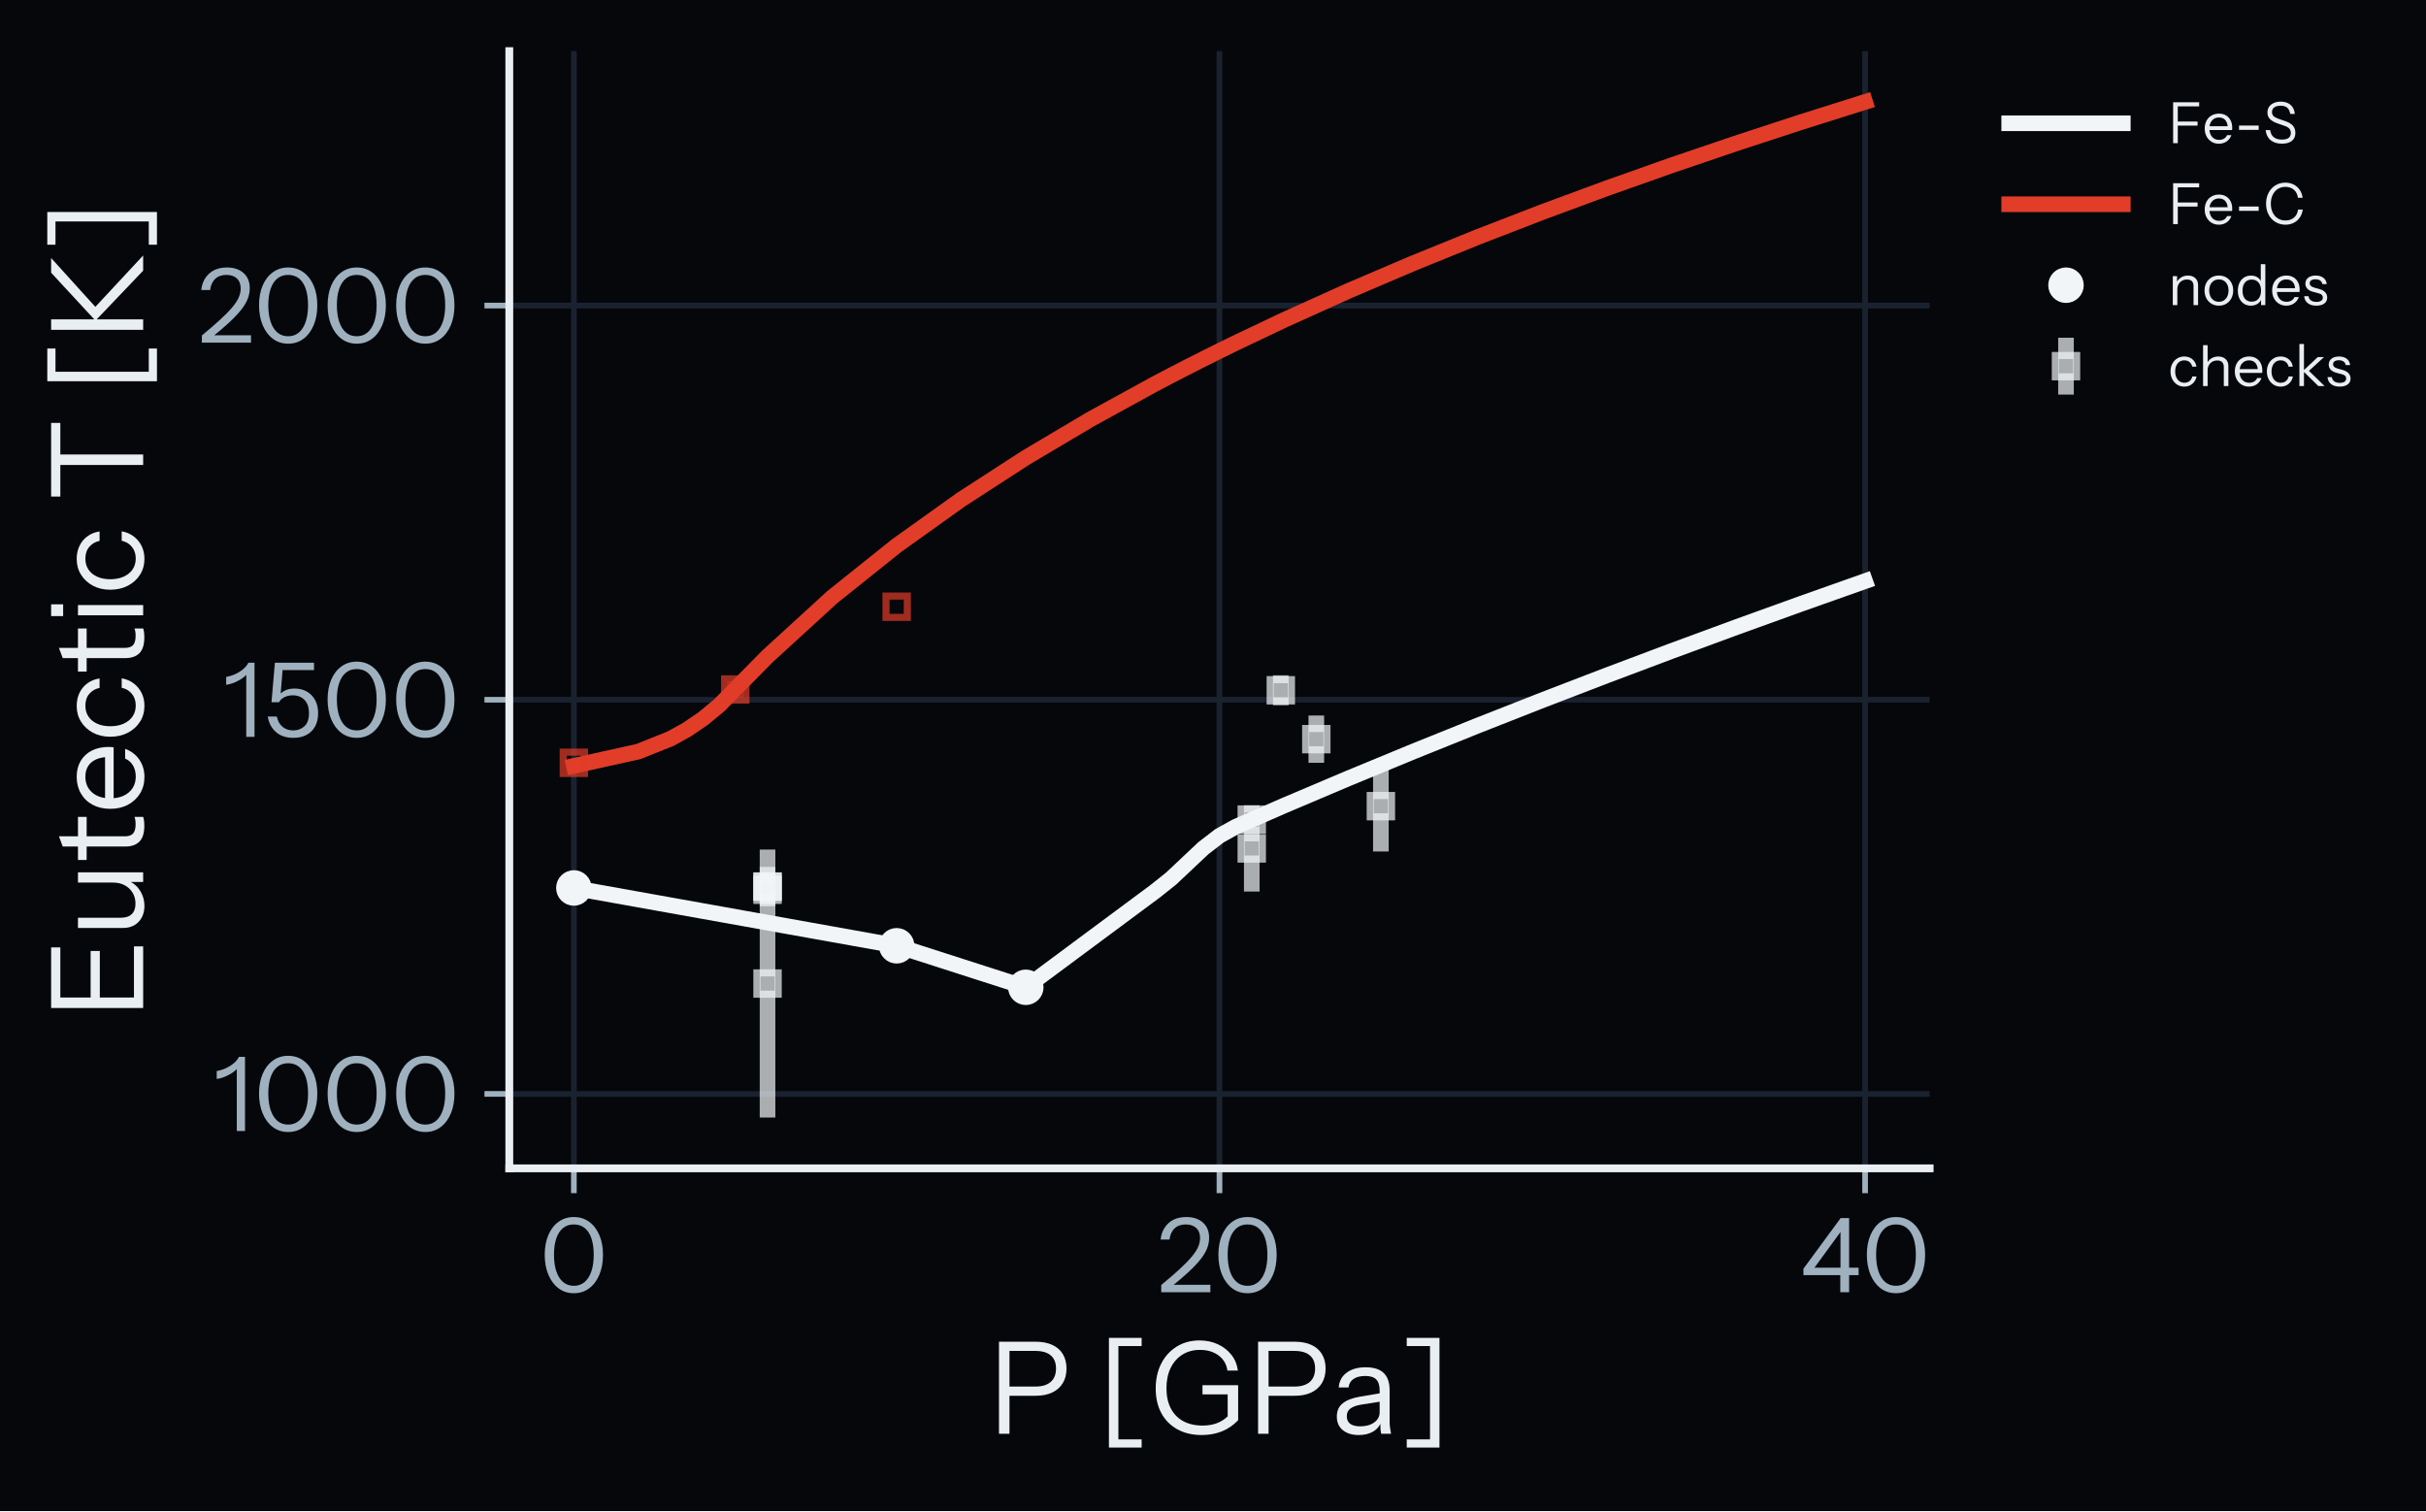
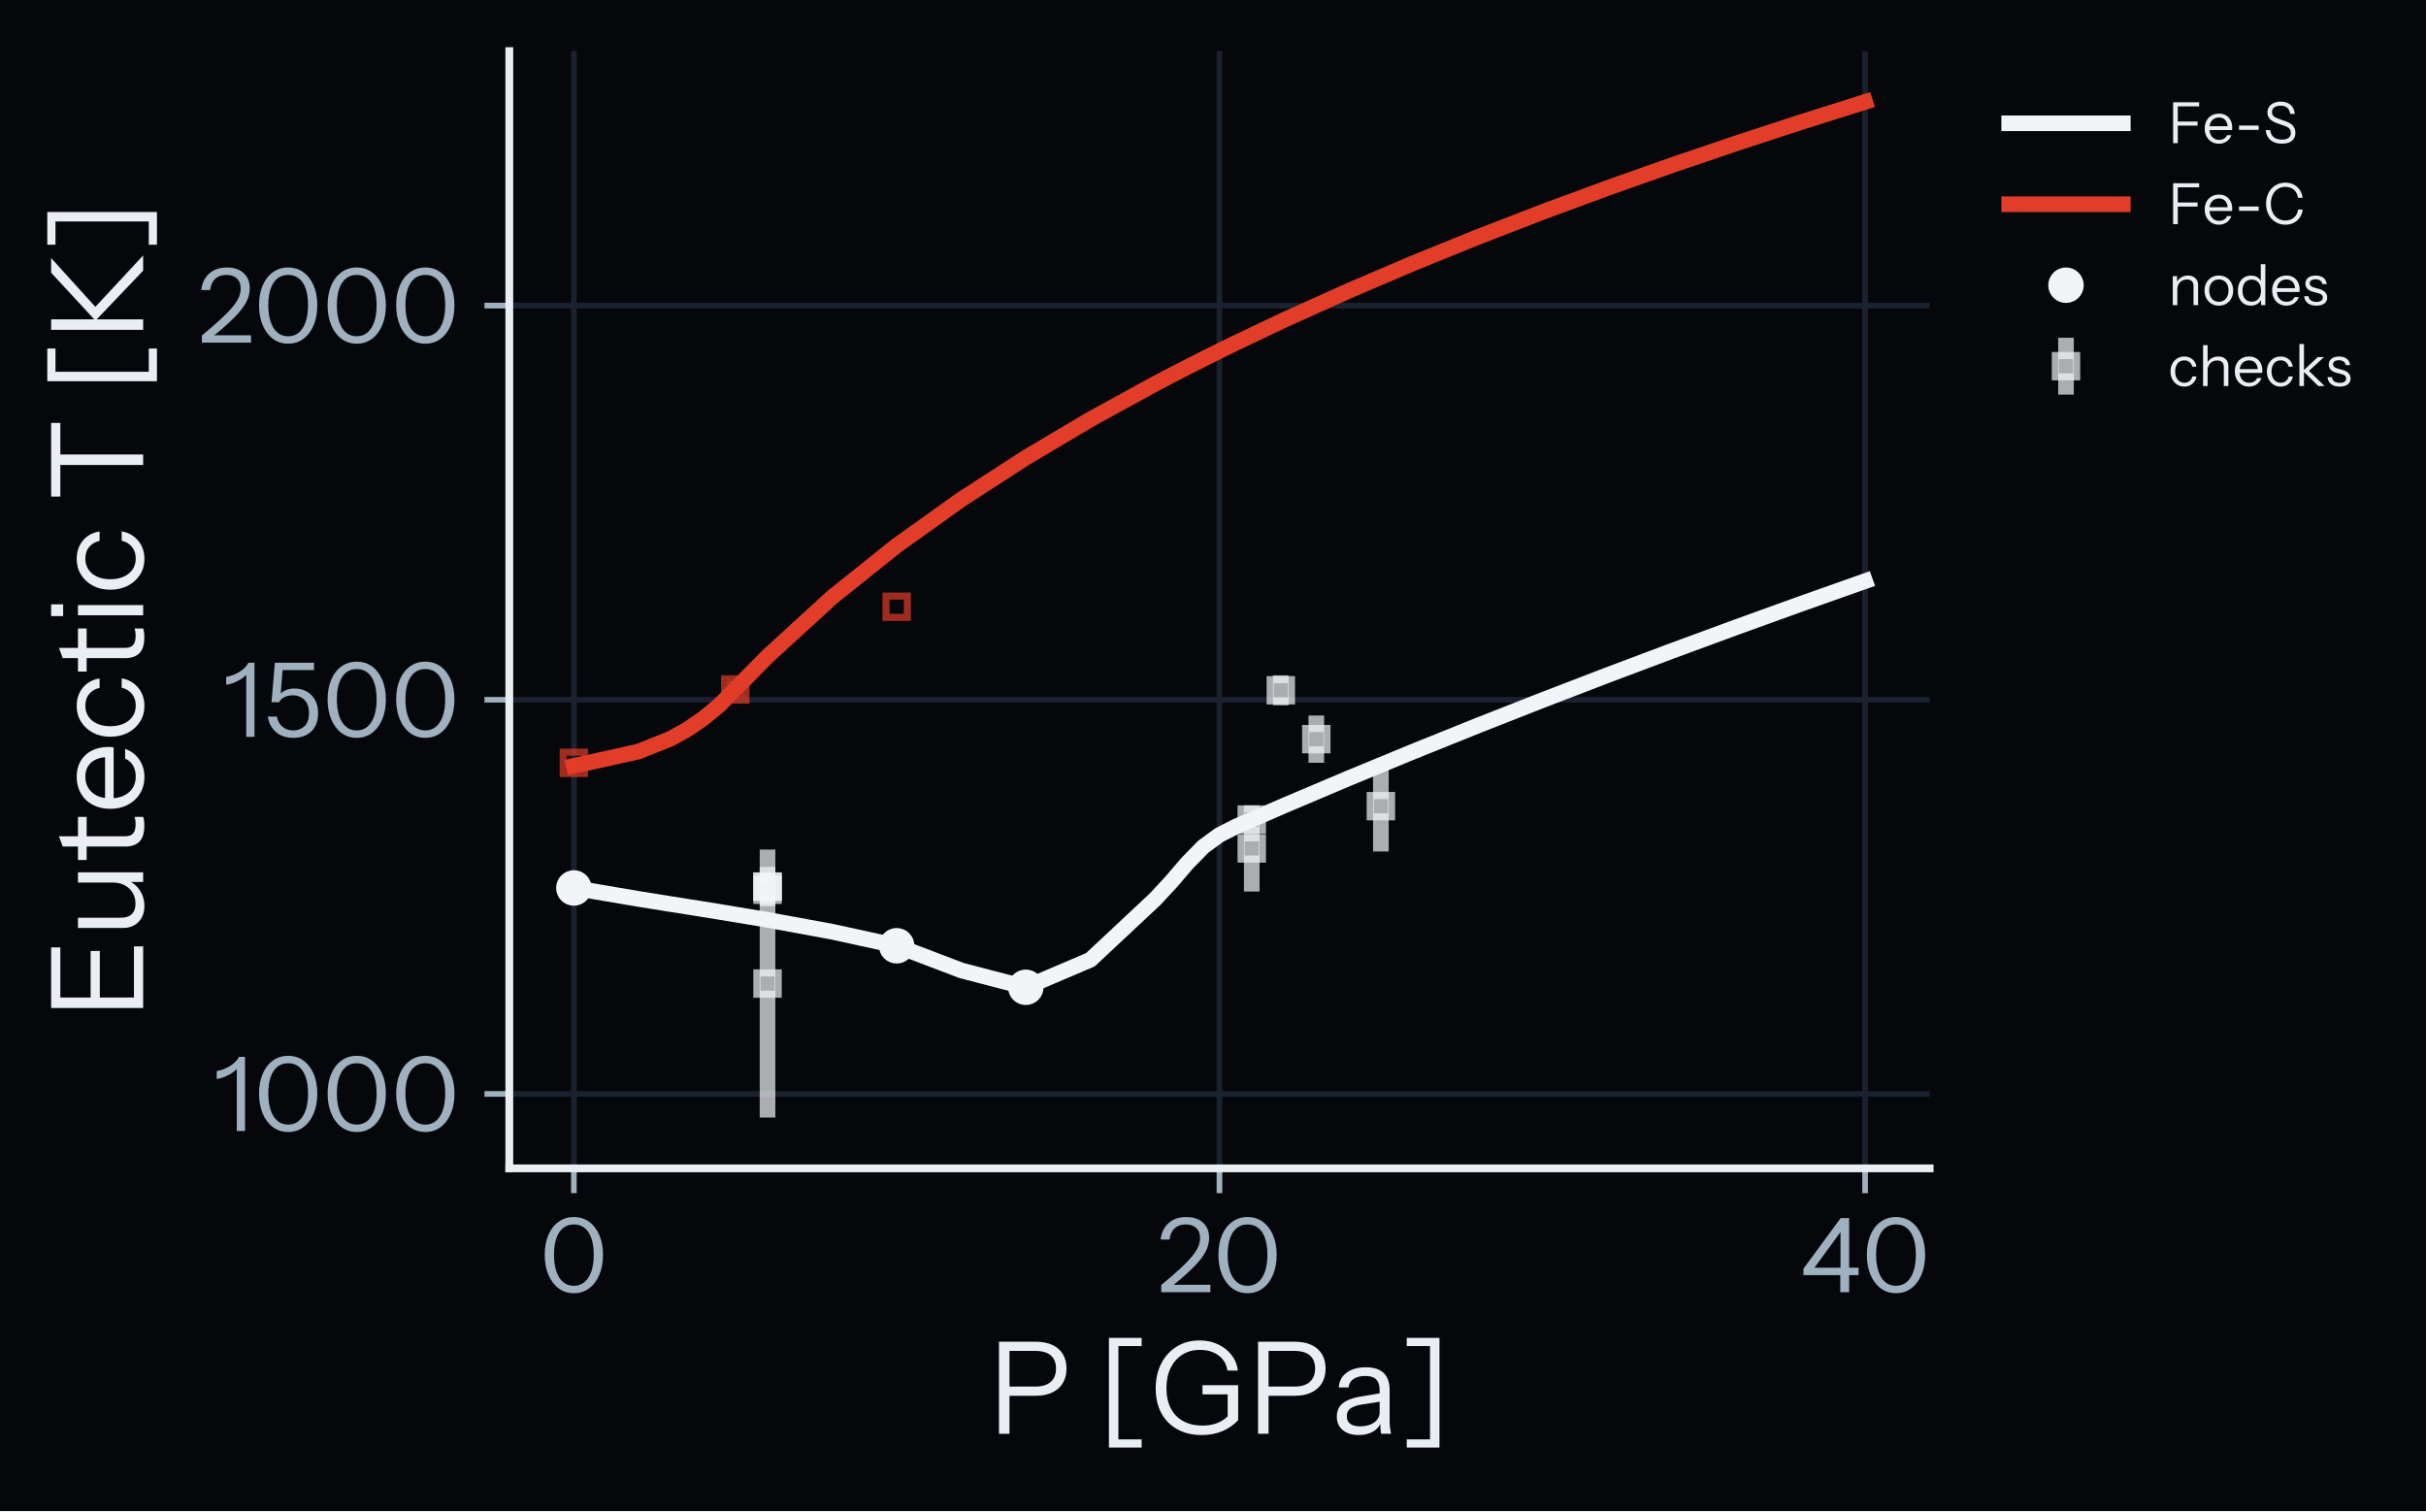
<svg xmlns="http://www.w3.org/2000/svg" xmlns:xlink="http://www.w3.org/1999/xlink" width="341.636pt" height="212.779pt" viewBox="0 0 341.636 212.779" version="1.1">
  <defs>
    <style type="text/css">*{stroke-linejoin: round; stroke-linecap: butt}</style>
  </defs>
  <g id="figure_1">
    <g id="patch_1">
      <path d="M 0 212.779  L 341.636 212.779  L 341.636 0  L 0 0  z " style="fill: #05070b" />
    </g>
    <g id="axes_1">
      <g id="patch_2">
        <path d="M 71.721 164.516  L 271.739 164.516  L 271.739 7.2  L 71.721 7.2  z " style="fill: #05070b" />
      </g>
      <g id="matplotlib.axis_1">
        <g id="xtick_1">
          <g id="line2d_1">
            <path d="M 80.813 164.516  L 80.813 7.2  " clip-path="url(#p083def07e8)" style="fill: none; stroke: #1a2230; stroke-width: 0.8; stroke-linecap: square" />
          </g>
          <g id="line2d_2">
            <defs>
              <path id="m2e974000b8" d="M 0 0  L 0 3.5  " style="stroke: #9fb0be; stroke-width: 0.8" />
            </defs>
            <g>
              <use xlink:href="#m2e974000b8" x="80.813" y="164.516" style="fill: #9fb0be; stroke: #9fb0be; stroke-width: 0.8" />
            </g>
          </g>
          <g id="text_1">
            <g style="fill: #9fb0be" transform="translate(75.98447 181.9564) scale(0.145 -0.145)">
              <defs>
                <path id="InstrumentSans-Regular-30" d="M 2131 -64  Q 1587 -64 1180 240  Q 774 544 547 1085  Q 320 1626 320 2323  Q 320 3021 544 3549  Q 768 4077 1177 4374  Q 1587 4672 2131 4672  Q 2675 4672 3081 4374  Q 3488 4077 3715 3549  Q 3942 3021 3942 2323  Q 3942 1619 3715 1081  Q 3488 544 3081 240  Q 2675 -64 2131 -64  z M 2131 397  Q 2522 397 2797 630  Q 3072 864 3219 1296  Q 3366 1728 3366 2330  Q 3366 2925 3222 3347  Q 3078 3770 2803 3990  Q 2528 4211 2131 4211  Q 1734 4211 1459 3987  Q 1184 3763 1040 3344  Q 896 2925 896 2330  Q 896 1728 1043 1293  Q 1190 858 1465 627  Q 1741 397 2131 397  z " transform="scale(0.015625)" />
              </defs>
              <use xlink:href="#InstrumentSans-Regular-30" />
            </g>
          </g>
        </g>
        <g id="xtick_2">
          <g id="line2d_3">
            <path d="M 171.73 164.516  L 171.73 7.2  " clip-path="url(#p083def07e8)" style="fill: none; stroke: #1a2230; stroke-width: 0.8; stroke-linecap: square" />
          </g>
          <g id="line2d_4">
            <g>
              <use xlink:href="#m2e974000b8" x="171.73" y="164.516" style="fill: #9fb0be; stroke: #9fb0be; stroke-width: 0.8" />
            </g>
          </g>
          <g id="text_2">
            <g style="fill: #9fb0be" transform="translate(162.9506 181.9564) scale(0.145 -0.145)">
              <defs>
                <path id="InstrumentSans-Regular-32" d="M 256 0  L 256 448  Q 947 1018 1411 1446  Q 1875 1875 2153 2208  Q 2432 2541 2550 2819  Q 2669 3098 2669 3366  Q 2669 3763 2432 3987  Q 2195 4211 1779 4211  Q 1350 4211 1088 3968  Q 826 3725 768 3270  L 218 3270  Q 282 3898 701 4285  Q 1120 4672 1818 4672  Q 2464 4672 2848 4326  Q 3232 3981 3232 3379  Q 3232 3053 3107 2726  Q 2982 2400 2697 2041  Q 2413 1683 1949 1251  Q 1485 819 800 275  L 678 461  L 3309 461  L 3309 0  L 256 0  z " transform="scale(0.015625)" />
              </defs>
              <use xlink:href="#InstrumentSans-Regular-32" />
              <use xlink:href="#InstrumentSans-Regular-30" transform="translate(54.49999 0)" />
            </g>
          </g>
        </g>
        <g id="xtick_3">
          <g id="line2d_5">
            <path d="M 262.647 164.516  L 262.647 7.2  " clip-path="url(#p083def07e8)" style="fill: none; stroke: #1a2230; stroke-width: 0.8; stroke-linecap: square" />
          </g>
          <g id="line2d_6">
            <g>
              <use xlink:href="#m2e974000b8" x="262.647" y="164.516" style="fill: #9fb0be; stroke: #9fb0be; stroke-width: 0.8" />
            </g>
          </g>
          <g id="text_3">
            <g style="fill: #9fb0be" transform="translate(253.4692 181.9564) scale(0.145 -0.145)">
              <defs>
                <path id="InstrumentSans-Regular-34" d="M 2509 0  L 2509 1216  L 2522 1344  L 2522 3974  L 2694 3974  L 749 1312  L 576 1523  L 3648 1523  L 3648 1062  L 218 1062  L 218 1459  L 2534 4608  L 3059 4608  L 3059 0  L 2509 0  z " transform="scale(0.015625)" />
              </defs>
              <use xlink:href="#InstrumentSans-Regular-34" />
              <use xlink:href="#InstrumentSans-Regular-30" transform="translate(59.99999 0)" />
            </g>
          </g>
        </g>
        <g id="text_4">
          <g style="fill: #e9eef2" transform="translate(139.1344 201.8889) scale(0.18 -0.18)">
            <defs>
              <path id="InstrumentSans-Regular-50" d="M 550 0  L 550 4608  L 2381 4608  Q 2874 4608 3219 4448  Q 3565 4288 3747 3987  Q 3930 3686 3930 3264  Q 3930 2842 3747 2538  Q 3565 2234 3219 2067  Q 2874 1901 2381 1901  L 934 1901  L 934 2362  L 2362 2362  Q 2874 2362 3139 2595  Q 3405 2829 3405 3264  Q 3405 3699 3142 3923  Q 2880 4147 2362 4147  L 1075 4147  L 1075 0  L 550 0  z " transform="scale(0.015625)" />
              <path id="InstrumentSans-Regular-20" transform="scale(0.015625)" />
              <path id="InstrumentSans-Regular-5b" d="M 576 -691  L 576 4800  L 2214 4800  L 2214 4390  L 1050 4390  L 1050 -282  L 2214 -282  L 2214 -691  L 576 -691  z " transform="scale(0.015625)" />
              <path id="InstrumentSans-Regular-47" d="M 2624 -64  Q 1920 -64 1401 224  Q 883 512 601 1033  Q 320 1555 320 2266  Q 320 2976 598 3517  Q 877 4058 1373 4365  Q 1869 4672 2515 4672  Q 3021 4672 3433 4480  Q 3846 4288 4112 3949  Q 4378 3610 4435 3162  L 3910 3162  Q 3846 3635 3472 3916  Q 3098 4198 2534 4198  Q 2029 4198 1651 3958  Q 1274 3718 1066 3289  Q 858 2861 858 2278  Q 858 1696 1072 1277  Q 1286 858 1692 634  Q 2099 410 2669 410  Q 3059 410 3366 522  Q 3674 634 3923 870  L 4448 678  Q 4096 307 3638 121  Q 3181 -64 2624 -64  z M 3923 678  L 3923 2170  L 4122 1971  L 2662 1971  L 2662 2432  L 4448 2432  L 4448 678  L 3923 678  z " transform="scale(0.015625)" />
              <path id="InstrumentSans-Regular-61" d="M 2515 0  Q 2490 109 2480 249  Q 2470 390 2470 608  L 2438 608  L 2438 2170  Q 2438 2541 2268 2717  Q 2099 2893 1722 2893  Q 1350 2893 1129 2742  Q 909 2592 883 2317  L 390 2317  Q 422 2790 787 3059  Q 1152 3328 1741 3328  Q 2349 3328 2643 3040  Q 2938 2752 2938 2176  L 2938 608  Q 2938 467 2957 316  Q 2976 166 3008 0  L 2515 0  z M 1395 -64  Q 890 -64 592 182  Q 294 429 294 858  Q 294 1286 588 1523  Q 883 1760 1446 1856  L 2586 2048  L 2586 1626  L 1523 1459  Q 1165 1402 979 1267  Q 794 1133 794 877  Q 794 627 963 499  Q 1133 371 1466 371  Q 1894 371 2166 566  Q 2438 762 2438 1075  L 2522 621  Q 2419 294 2121 115  Q 1824 -64 1395 -64  z " transform="scale(0.015625)" />
              <path id="InstrumentSans-Regular-5d" d="M 2022 4800  L 2022 -691  L 384 -691  L 384 -282  L 1549 -282  L 1549 4390  L 384 4390  L 384 4800  L 2022 4800  z " transform="scale(0.015625)" />
            </defs>
            <use xlink:href="#InstrumentSans-Regular-50" />
            <use xlink:href="#InstrumentSans-Regular-20" transform="translate(65.59999 0)" />
            <use xlink:href="#InstrumentSans-Regular-5b" transform="translate(85.59998 0)" />
            <use xlink:href="#InstrumentSans-Regular-47" transform="translate(126.2 0)" />
            <use xlink:href="#InstrumentSans-Regular-50" transform="translate(202.7 0)" />
            <use xlink:href="#InstrumentSans-Regular-61" transform="translate(268.2999 0)" />
            <use xlink:href="#InstrumentSans-Regular-5d" transform="translate(321.5999 0)" />
          </g>
        </g>
      </g>
      <g id="matplotlib.axis_2">
        <g id="ytick_1">
          <g id="line2d_7">
            <path d="M 71.721 154.035  L 271.739 154.035  " clip-path="url(#p083def07e8)" style="fill: none; stroke: #1a2230; stroke-width: 0.8; stroke-linecap: square" />
          </g>
          <g id="line2d_8">
            <defs>
              <path id="m2f46859ac6" d="M 0 0  L -3.5 0  " style="stroke: #9fb0be; stroke-width: 0.8" />
            </defs>
            <g>
              <use xlink:href="#m2f46859ac6" x="71.721" y="154.035" style="fill: #9fb0be; stroke: #9fb0be; stroke-width: 0.8" />
            </g>
          </g>
          <g id="text_5">
            <g style="fill: #9fb0be" transform="translate(30.08391 159.2555) scale(0.145 -0.145)">
              <defs>
                <path id="InstrumentSans-Regular-31" d="M 1440 0  L 1440 4083  L 1574 4051  Q 1498 3878 1280 3705  Q 1062 3533 777 3405  Q 493 3277 192 3232  L 192 3725  Q 493 3776 768 3904  Q 1043 4032 1257 4214  Q 1472 4397 1574 4608  L 1952 4608  L 1952 0  L 1440 0  z " transform="scale(0.015625)" />
              </defs>
              <use xlink:href="#InstrumentSans-Regular-31" />
              <use xlink:href="#InstrumentSans-Regular-30" transform="translate(39.09999 0)" />
              <use xlink:href="#InstrumentSans-Regular-30" transform="translate(105.7 0)" />
              <use xlink:href="#InstrumentSans-Regular-30" transform="translate(172.3 0)" />
            </g>
          </g>
        </g>
        <g id="ytick_2">
          <g id="line2d_9">
            <path d="M 71.721 98.533  L 271.739 98.533  " clip-path="url(#p083def07e8)" style="fill: none; stroke: #1a2230; stroke-width: 0.8; stroke-linecap: square" />
          </g>
          <g id="line2d_10">
            <g>
              <use xlink:href="#m2f46859ac6" x="71.721" y="98.533" style="fill: #9fb0be; stroke: #9fb0be; stroke-width: 0.8" />
            </g>
          </g>
          <g id="text_6">
            <g style="fill: #9fb0be" transform="translate(31.41609 103.7527) scale(0.145 -0.145)">
              <defs>
                <path id="InstrumentSans-Regular-35" d="M 1869 -64  Q 1184 -64 774 304  Q 365 672 275 1261  L 838 1261  Q 922 845 1194 621  Q 1466 397 1856 397  Q 2266 397 2550 653  Q 2835 909 2835 1466  Q 2835 2022 2550 2300  Q 2266 2579 1830 2579  Q 1517 2579 1286 2451  Q 1056 2323 979 2150  L 506 2150  L 717 4608  L 3149 4608  L 3149 4147  L 1030 4147  L 1210 4339  L 1062 2483  L 941 2528  Q 1056 2720 1312 2861  Q 1568 3002 1939 3002  Q 2368 3002 2697 2816  Q 3027 2630 3216 2288  Q 3405 1946 3405 1466  Q 3405 986 3216 643  Q 3027 301 2684 118  Q 2342 -64 1869 -64  z " transform="scale(0.015625)" />
              </defs>
              <use xlink:href="#InstrumentSans-Regular-31" />
              <use xlink:href="#InstrumentSans-Regular-35" transform="translate(39.09999 0)" />
              <use xlink:href="#InstrumentSans-Regular-30" transform="translate(96.49998 0)" />
              <use xlink:href="#InstrumentSans-Regular-30" transform="translate(163.1 0)" />
            </g>
          </g>
        </g>
        <g id="ytick_3">
          <g id="line2d_11">
            <path d="M 71.721 43.03  L 271.739 43.03  " clip-path="url(#p083def07e8)" style="fill: none; stroke: #1a2230; stroke-width: 0.8; stroke-linecap: square" />
          </g>
          <g id="line2d_12">
            <g>
              <use xlink:href="#m2f46859ac6" x="71.721" y="43.03" style="fill: #9fb0be; stroke: #9fb0be; stroke-width: 0.8" />
            </g>
          </g>
          <g id="text_7">
            <g style="fill: #9fb0be" transform="translate(27.85 48.24987) scale(0.145 -0.145)">
              <use xlink:href="#InstrumentSans-Regular-32" />
              <use xlink:href="#InstrumentSans-Regular-30" transform="translate(54.49999 0)" />
              <use xlink:href="#InstrumentSans-Regular-30" transform="translate(121.1 0)" />
              <use xlink:href="#InstrumentSans-Regular-30" transform="translate(187.7 0)" />
            </g>
          </g>
        </g>
        <g id="text_8">
          <g style="fill: #e9eef2" transform="translate(20.16 143.4849) rotate(-90) scale(0.18 -0.18)">
            <defs>
              <path id="InstrumentSans-Regular-45" d="M 550 0  L 550 4608  L 1075 4608  L 1075 0  L 550 0  z M 819 0  L 819 461  L 3635 461  L 3635 0  L 819 0  z M 819 2170  L 819 2630  L 3405 2630  L 3405 2170  L 819 2170  z M 819 4147  L 819 4608  L 3584 4608  L 3584 4147  L 819 4147  z " transform="scale(0.015625)" />
              <path id="InstrumentSans-Regular-75" d="M 1574 -64  Q 1254 -64 1004 67  Q 755 198 614 438  Q 474 678 474 992  L 474 3264  L 986 3264  L 986 1126  Q 986 755 1168 569  Q 1350 384 1690 384  Q 1997 384 2233 525  Q 2470 666 2608 918  Q 2746 1171 2746 1498  L 2829 723  Q 2669 358 2329 147  Q 1990 -64 1574 -64  z M 2778 0  L 2778 768  L 2746 768  L 2746 3264  L 3258 3264  L 3258 0  L 2778 0  z " transform="scale(0.015625)" />
              <path id="InstrumentSans-Regular-74" d="M 1818 -58  Q 1274 -58 1027 188  Q 781 435 781 902  L 781 4026  L 1293 4218  L 1293 909  Q 1293 634 1433 506  Q 1574 378 1894 378  Q 2022 378 2115 394  Q 2208 410 2266 435  L 2266 0  Q 2202 -26 2083 -42  Q 1965 -58 1818 -58  z M 109 2829  L 109 3264  L 2266 3264  L 2266 2829  L 109 2829  z " transform="scale(0.015625)" />
              <path id="InstrumentSans-Regular-65" d="M 1850 -64  Q 1382 -64 1024 157  Q 666 378 461 762  Q 256 1146 256 1645  Q 256 2144 457 2525  Q 659 2906 1024 3117  Q 1389 3328 1862 3328  Q 2317 3328 2653 3129  Q 2989 2931 3171 2572  Q 3354 2214 3354 1728  Q 3354 1664 3350 1606  Q 3347 1549 3334 1478  L 640 1478  L 640 1907  L 3021 1907  L 2854 1670  Q 2854 2259 2595 2576  Q 2336 2893 1862 2893  Q 1376 2893 1078 2557  Q 781 2221 781 1651  Q 781 1069 1078 720  Q 1376 371 1875 371  Q 2189 371 2425 508  Q 2662 646 2771 902  L 3258 902  Q 3098 454 2723 195  Q 2349 -64 1850 -64  z " transform="scale(0.015625)" />
              <path id="InstrumentSans-Regular-63" d="M 1805 -64  Q 1357 -64 1008 157  Q 659 378 457 765  Q 256 1152 256 1645  Q 256 2138 457 2515  Q 659 2893 1008 3110  Q 1357 3328 1798 3328  Q 2163 3328 2454 3187  Q 2746 3046 2934 2787  Q 3123 2528 3174 2182  L 2701 2182  Q 2637 2496 2406 2694  Q 2176 2893 1811 2893  Q 1498 2893 1267 2739  Q 1037 2586 909 2304  Q 781 2022 781 1645  Q 781 1267 909 979  Q 1037 691 1270 531  Q 1504 371 1818 371  Q 2170 371 2406 566  Q 2643 762 2707 1075  L 3181 1075  Q 3123 736 2928 477  Q 2733 218 2445 77  Q 2157 -64 1805 -64  z " transform="scale(0.015625)" />
              <path id="InstrumentSans-Regular-69" d="M 512 0  L 512 3264  L 1024 3264  L 1024 0  L 512 0  z M 472 4006  L 472 4608  L 1061 4608  L 1061 4006  L 472 4006  z " transform="scale(0.015625)" />
              <path id="InstrumentSans-Regular-54" d="M 1811 0  L 1811 4147  L 230 4147  L 230 4608  L 3917 4608  L 3917 4147  L 2336 4147  L 2336 0  L 1811 0  z " transform="scale(0.015625)" />
              <path id="InstrumentSans-Regular-4b" d="M 550 0  L 550 4608  L 1075 4608  L 1075 0  L 550 0  z M 1018 2394  L 3411 4608  L 4147 4608  L 1702 2394  L 1018 2394  z M 3514 0  L 1005 2394  L 1702 2394  L 4275 0  L 3514 0  z " transform="scale(0.015625)" />
            </defs>
            <use xlink:href="#InstrumentSans-Regular-45" />
            <use xlink:href="#InstrumentSans-Regular-75" transform="translate(63.79999 0)" />
            <use xlink:href="#InstrumentSans-Regular-74" transform="translate(122.7 0)" />
            <use xlink:href="#InstrumentSans-Regular-65" transform="translate(160.4 0)" />
            <use xlink:href="#InstrumentSans-Regular-63" transform="translate(216.8 0)" />
            <use xlink:href="#InstrumentSans-Regular-74" transform="translate(270.1 0)" />
            <use xlink:href="#InstrumentSans-Regular-69" transform="translate(307.8 0)" />
            <use xlink:href="#InstrumentSans-Regular-63" transform="translate(331.7999 0)" />
            <use xlink:href="#InstrumentSans-Regular-20" transform="translate(385.0999 0)" />
            <use xlink:href="#InstrumentSans-Regular-54" transform="translate(405.0999 0)" />
            <use xlink:href="#InstrumentSans-Regular-20" transform="translate(469.8999 0)" />
            <use xlink:href="#InstrumentSans-Regular-5b" transform="translate(489.8999 0)" />
            <use xlink:href="#InstrumentSans-Regular-4b" transform="translate(530.4999 0)" />
            <use xlink:href="#InstrumentSans-Regular-5d" transform="translate(599.6999 0)" />
          </g>
        </g>
      </g>
      <g id="line2d_13">
-         <path d="M 80.813 125.035  L 89.904 126.664  L 94.45 127.478  L 96.723 127.885  L 98.996 128.292  L 101.269 128.699  L 108.088 129.921  L 117.179 131.549  L 126.271 133.178  L 135.363 136.1  L 144.455 139.022  L 153.546 132.274  L 162.638 125.527  L 164.911 123.72  L 167.184 121.58  L 169.457 119.437  L 171.73 117.69  L 174.003 116.424  L 180.822 113.439  L 189.913 109.585  L 199.005 105.831  L 208.097 102.17  L 217.189 98.594  L 226.28 95.099  L 235.372 91.679  L 244.464 88.33  L 253.555 85.047  L 262.647 81.828  " clip-path="url(#p083def07e8)" style="fill: none; stroke: #f2f5f7; stroke-width: 2.2; stroke-linecap: square" />
+         <path d="M 80.813 125.035  L 89.904 126.575  L 94.45 127.304  L 96.723 127.665  L 98.996 128.027  L 101.269 128.392  L 108.088 129.524  L 117.179 131.196  L 126.271 133.178  L 135.363 136.645  L 144.455 139.022  L 153.546 135.148  L 162.638 126.641  L 164.911 124.199  L 167.184 121.545  L 169.457 119.218  L 171.73 117.562  L 174.003 116.407  L 180.822 113.439  L 189.913 109.585  L 199.005 105.831  L 208.097 102.17  L 217.189 98.594  L 226.28 95.099  L 235.372 91.679  L 244.464 88.33  L 253.555 85.047  L 262.647 81.828  " clip-path="url(#p083def07e8)" style="fill: none; stroke: #f2f5f7; stroke-width: 2.2; stroke-linecap: square" />
      </g>
      <g id="LineCollection_1">
        <path d="M 108.088 127.616  L 108.088 122.066  " clip-path="url(#p083def07e8)" style="fill: none; stroke: #f2f5f7; stroke-opacity: 0.7; stroke-width: 2.2" />
        <path d="M 108.088 126.506  L 108.088 123.176  " clip-path="url(#p083def07e8)" style="fill: none; stroke: #f2f5f7; stroke-opacity: 0.7; stroke-width: 2.2" />
        <path d="M 108.088 126.617  L 108.088 123.953  " clip-path="url(#p083def07e8)" style="fill: none; stroke: #f2f5f7; stroke-opacity: 0.7; stroke-width: 2.2" />
        <path d="M 108.088 157.366  L 108.088 119.624  " clip-path="url(#p083def07e8)" style="fill: none; stroke: #f2f5f7; stroke-opacity: 0.7; stroke-width: 2.2" />
        <path d="M 176.276 115.406  L 176.276 115.406  " clip-path="url(#p083def07e8)" style="fill: none; stroke: #f2f5f7; stroke-opacity: 0.7; stroke-width: 2.2" />
        <path d="M 176.276 125.54  L 176.276 113.396  " clip-path="url(#p083def07e8)" style="fill: none; stroke: #f2f5f7; stroke-opacity: 0.7; stroke-width: 2.2" />
        <path d="M 194.459 119.901  L 194.459 107.136  " clip-path="url(#p083def07e8)" style="fill: none; stroke: #f2f5f7; stroke-opacity: 0.7; stroke-width: 2.2" />
        <path d="M 180.367 99.31  L 180.367 95.091  " clip-path="url(#p083def07e8)" style="fill: none; stroke: #f2f5f7; stroke-opacity: 0.7; stroke-width: 2.2" />
        <path d="M 185.367 107.413  L 185.367 100.753  " clip-path="url(#p083def07e8)" style="fill: none; stroke: #f2f5f7; stroke-opacity: 0.7; stroke-width: 2.2" />
      </g>
      <g id="line2d_14">
        <path d="M 80.813 107.84  L 89.904 105.83  L 94.45 104.007  L 96.723 102.748  L 98.996 101.203  L 101.269 99.33  L 108.088 92.418  L 117.179 84.102  L 126.271 76.826  L 135.363 70.331  L 144.455 64.445  L 153.546 59.05  L 162.638 54.061  L 164.911 52.869  L 167.184 51.698  L 169.457 50.546  L 171.73 49.413  L 174.003 48.298  L 180.822 45.057  L 189.913 40.952  L 199.005 37.068  L 208.097 33.379  L 217.189 29.864  L 226.28 26.504  L 235.372 23.285  L 244.464 20.194  L 253.555 17.219  L 262.647 14.351  " clip-path="url(#p083def07e8)" style="fill: none; stroke: #e23d28; stroke-width: 2.2; stroke-linecap: square" />
      </g>
      <g id="LineCollection_2">
        <path d="M 80.813 107.413  L 80.813 107.413  " clip-path="url(#p083def07e8)" style="fill: none; stroke: #e23d28; stroke-opacity: 0.7; stroke-width: 2.2" />
        <path d="M 103.542 98.2  L 103.542 95.98  " clip-path="url(#p083def07e8)" style="fill: none; stroke: #e23d28; stroke-opacity: 0.7; stroke-width: 2.2" />
        <path d="M 126.271 85.434  L 126.271 85.434  " clip-path="url(#p083def07e8)" style="fill: none; stroke: #e23d28; stroke-opacity: 0.7; stroke-width: 2.2" />
      </g>
      <g id="line2d_15">
        <defs>
          <path id="m976d9ca17f" d="M 0 2  C 0.53 2 1.039 1.789 1.414 1.414  C 1.789 1.039 2 0.53 2 0  C 2 -0.53 1.789 -1.039 1.414 -1.414  C 1.039 -1.789 0.53 -2 0 -2  C -0.53 -2 -1.039 -1.789 -1.414 -1.414  C -1.789 -1.039 -2 -0.53 -2 0  C -2 0.53 -1.789 1.039 -1.414 1.414  C -1.039 1.789 -0.53 2 0 2  z " style="stroke: #f2f5f7" />
        </defs>
        <g clip-path="url(#p083def07e8)">
          <use xlink:href="#m976d9ca17f" x="80.813" y="125.035" style="fill: #f2f5f7; stroke: #f2f5f7" />
          <use xlink:href="#m976d9ca17f" x="126.271" y="133.178" style="fill: #f2f5f7; stroke: #f2f5f7" />
          <use xlink:href="#m976d9ca17f" x="144.455" y="139.022" style="fill: #f2f5f7; stroke: #f2f5f7" />
        </g>
      </g>
      <g id="LineCollection_3" />
      <g id="line2d_16">
        <defs>
          <path id="mc2e6d568a2" d="M -1.5 1.5  L 1.5 1.5  L 1.5 -1.5  L -1.5 -1.5  z " style="stroke: #f2f5f7; stroke-opacity: 0.7; stroke-linejoin: miter" />
        </defs>
        <g clip-path="url(#p083def07e8)">
          <use xlink:href="#mc2e6d568a2" x="108.088" y="124.841" style="fill-opacity: 0; stroke: #f2f5f7; stroke-opacity: 0.7; stroke-linejoin: miter" />
          <use xlink:href="#mc2e6d568a2" x="108.088" y="124.841" style="fill-opacity: 0; stroke: #f2f5f7; stroke-opacity: 0.7; stroke-linejoin: miter" />
          <use xlink:href="#mc2e6d568a2" x="108.088" y="125.285" style="fill-opacity: 0; stroke: #f2f5f7; stroke-opacity: 0.7; stroke-linejoin: miter" />
          <use xlink:href="#mc2e6d568a2" x="108.088" y="138.495" style="fill-opacity: 0; stroke: #f2f5f7; stroke-opacity: 0.7; stroke-linejoin: miter" />
          <use xlink:href="#mc2e6d568a2" x="176.276" y="115.406" style="fill-opacity: 0; stroke: #f2f5f7; stroke-opacity: 0.7; stroke-linejoin: miter" />
          <use xlink:href="#mc2e6d568a2" x="176.276" y="119.468" style="fill-opacity: 0; stroke: #f2f5f7; stroke-opacity: 0.7; stroke-linejoin: miter" />
          <use xlink:href="#mc2e6d568a2" x="194.459" y="113.518" style="fill-opacity: 0; stroke: #f2f5f7; stroke-opacity: 0.7; stroke-linejoin: miter" />
          <use xlink:href="#mc2e6d568a2" x="180.367" y="97.201" style="fill-opacity: 0; stroke: #f2f5f7; stroke-opacity: 0.7; stroke-linejoin: miter" />
          <use xlink:href="#mc2e6d568a2" x="185.367" y="104.083" style="fill-opacity: 0; stroke: #f2f5f7; stroke-opacity: 0.7; stroke-linejoin: miter" />
        </g>
      </g>
      <g id="line2d_17">
        <defs>
          <path id="mdafffb40f2" d="M -1.5 1.5  L 1.5 1.5  L 1.5 -1.5  L -1.5 -1.5  z " style="stroke: #e23d28; stroke-opacity: 0.7; stroke-linejoin: miter" />
        </defs>
        <g clip-path="url(#p083def07e8)">
          <use xlink:href="#mdafffb40f2" x="80.813" y="107.413" style="fill-opacity: 0; stroke: #e23d28; stroke-opacity: 0.7; stroke-linejoin: miter" />
          <use xlink:href="#mdafffb40f2" x="103.542" y="97.09" style="fill-opacity: 0; stroke: #e23d28; stroke-opacity: 0.7; stroke-linejoin: miter" />
          <use xlink:href="#mdafffb40f2" x="126.271" y="85.434" style="fill-opacity: 0; stroke: #e23d28; stroke-opacity: 0.7; stroke-linejoin: miter" />
        </g>
      </g>
      <g id="line2d_18" />
      <g id="patch_3">
        <path d="M 71.721 164.516  L 71.721 7.2  " style="fill: none; stroke: #e9eef2; stroke-width: 1.1; stroke-linejoin: miter; stroke-linecap: square" />
      </g>
      <g id="patch_4">
        <path d="M 71.721 164.516  L 271.739 164.516  " style="fill: none; stroke: #e9eef2; stroke-width: 1.1; stroke-linejoin: miter; stroke-linecap: square" />
      </g>
      <g id="legend_1">
        <g id="patch_5">
          <path d="M 281.339 59.2  L 332.836 59.2  Q 334.436 59.2 334.436 57.6  L 334.436 12.8  Q 334.436 11.2 332.836 11.2  L 281.339 11.2  Q 279.739 11.2 279.739 12.8  L 279.739 57.6  Q 279.739 59.2 281.339 59.2  z " style="fill: #05070b" />
        </g>
        <g id="line2d_19">
          <path d="M 282.939 17.36  L 290.939 17.36  L 298.939 17.36  " style="fill: none; stroke: #f2f5f7; stroke-width: 2.2; stroke-linecap: square" />
        </g>
        <g id="text_9">
          <g style="fill: #e9eef2" transform="translate(305.3393 20.16) scale(0.08 -0.08)">
            <defs>
              <path id="InstrumentSans-Regular-46" d="M 550 0  L 550 4608  L 1075 4608  L 1075 0  L 550 0  z M 819 1978  L 819 2438  L 3302 2438  L 3302 1978  L 819 1978  z M 819 4147  L 819 4608  L 3482 4608  L 3482 4147  L 819 4147  z " transform="scale(0.015625)" />
              <path id="InstrumentSans-Regular-2d" d="M 512 1498  L 512 1984  L 2726 1984  L 2726 1498  L 512 1498  z " transform="scale(0.015625)" />
              <path id="InstrumentSans-Regular-53" d="M 2112 -58  Q 1306 -58 829 339  Q 352 736 269 1472  L 781 1472  Q 851 941 1184 672  Q 1517 403 2106 403  Q 2605 403 2857 592  Q 3110 781 3110 1146  Q 3110 1459 2937 1644  Q 2765 1830 2400 1952  L 1626 2221  Q 1037 2426 755 2717  Q 474 3008 474 3456  Q 474 3827 659 4099  Q 845 4371 1184 4524  Q 1523 4678 1971 4678  Q 2662 4678 3078 4316  Q 3494 3955 3558 3290  L 3046 3290  Q 2963 3770 2704 3994  Q 2445 4218 1958 4218  Q 1498 4218 1242 4032  Q 986 3846 986 3507  Q 986 3219 1165 3046  Q 1344 2874 1722 2746  L 2547 2458  Q 3085 2272 3353 1955  Q 3622 1638 3622 1152  Q 3622 576 3228 259  Q 2835 -58 2112 -58  z " transform="scale(0.015625)" />
            </defs>
            <use xlink:href="#InstrumentSans-Regular-46" />
            <use xlink:href="#InstrumentSans-Regular-65" transform="translate(60.2 0)" />
            <use xlink:href="#InstrumentSans-Regular-2d" transform="translate(116.6 0)" />
            <use xlink:href="#InstrumentSans-Regular-53" transform="translate(167.2 0)" />
          </g>
        </g>
        <g id="line2d_20">
          <path d="M 282.939 28.76  L 290.939 28.76  L 298.939 28.76  " style="fill: none; stroke: #e23d28; stroke-width: 2.2; stroke-linecap: square" />
        </g>
        <g id="text_10">
          <g style="fill: #e9eef2" transform="translate(305.3393 31.56) scale(0.08 -0.08)">
            <defs>
              <path id="InstrumentSans-Regular-43" d="M 2502 -64  Q 2029 -64 1629 112  Q 1229 288 934 605  Q 640 922 480 1354  Q 320 1786 320 2304  Q 320 2822 480 3254  Q 640 3686 931 4003  Q 1222 4320 1622 4496  Q 2022 4672 2496 4672  Q 3014 4672 3427 4461  Q 3840 4250 4105 3866  Q 4371 3482 4435 2970  L 3910 2970  Q 3834 3539 3459 3868  Q 3085 4198 2502 4198  Q 2010 4198 1638 3958  Q 1267 3718 1062 3292  Q 858 2867 858 2304  Q 858 1741 1062 1315  Q 1267 890 1638 650  Q 2010 410 2496 410  Q 3091 410 3472 742  Q 3853 1075 3923 1638  L 4448 1638  Q 4384 1126 4118 742  Q 3853 358 3440 147  Q 3027 -64 2502 -64  z " transform="scale(0.015625)" />
            </defs>
            <use xlink:href="#InstrumentSans-Regular-46" />
            <use xlink:href="#InstrumentSans-Regular-65" transform="translate(60.2 0)" />
            <use xlink:href="#InstrumentSans-Regular-2d" transform="translate(116.6 0)" />
            <use xlink:href="#InstrumentSans-Regular-43" transform="translate(167.2 0)" />
          </g>
        </g>
        <g id="line2d_21">
          <g>
            <use xlink:href="#m976d9ca17f" x="290.939" y="40.16" style="fill: #f2f5f7; stroke: #f2f5f7" />
          </g>
        </g>
        <g id="text_11">
          <g style="fill: #e9eef2" transform="translate(305.3393 42.96) scale(0.08 -0.08)">
            <defs>
              <path id="InstrumentSans-Regular-6e" d="M 512 0  L 512 3264  L 992 3264  L 992 2496  L 1024 2496  L 1024 0  L 512 0  z M 2848 0  L 2848 2138  Q 2848 2509 2662 2694  Q 2477 2880 2112 2880  Q 1792 2880 1545 2739  Q 1299 2598 1161 2348  Q 1024 2099 1024 1766  L 941 2541  Q 1107 2906 1449 3117  Q 1792 3328 2227 3328  Q 2739 3328 3049 3037  Q 3360 2746 3360 2272  L 3360 0  L 2848 0  z " transform="scale(0.015625)" />
              <path id="InstrumentSans-Regular-6f" d="M 1869 -64  Q 1389 -64 1024 160  Q 659 384 457 771  Q 256 1158 256 1645  Q 256 2138 461 2515  Q 666 2893 1027 3110  Q 1389 3328 1869 3328  Q 2355 3328 2716 3110  Q 3078 2893 3280 2515  Q 3482 2138 3482 1645  Q 3482 1158 3280 771  Q 3078 384 2716 160  Q 2355 -64 1869 -64  z M 1869 371  Q 2202 371 2445 534  Q 2688 698 2822 986  Q 2957 1274 2957 1651  Q 2957 2214 2659 2553  Q 2362 2893 1869 2893  Q 1382 2893 1081 2553  Q 781 2214 781 1651  Q 781 1274 915 986  Q 1050 698 1296 534  Q 1542 371 1869 371  z " transform="scale(0.015625)" />
              <path id="InstrumentSans-Regular-64" d="M 2886 0  L 2886 762  L 2950 742  Q 2829 371 2505 153  Q 2182 -64 1734 -64  Q 1293 -64 963 147  Q 634 358 451 736  Q 269 1114 269 1619  Q 269 2131 454 2515  Q 640 2899 973 3110  Q 1306 3322 1754 3322  Q 2214 3322 2528 3098  Q 2842 2874 2957 2464  L 2854 2451  L 2854 4608  L 3366 4608  L 3366 0  L 2886 0  z M 1830 384  Q 2323 384 2601 720  Q 2880 1056 2880 1638  Q 2880 2208 2598 2541  Q 2317 2874 1830 2874  Q 1344 2874 1069 2541  Q 794 2208 794 1619  Q 794 1043 1069 713  Q 1344 384 1830 384  z " transform="scale(0.015625)" />
              <path id="InstrumentSans-Regular-73" d="M 1619 -64  Q 1018 -64 659 214  Q 301 493 250 1005  L 742 1005  Q 787 691 1017 524  Q 1248 358 1632 358  Q 1971 358 2163 486  Q 2355 614 2355 851  Q 2355 1018 2246 1142  Q 2138 1267 1811 1350  L 1286 1485  Q 838 1600 614 1840  Q 390 2080 390 2413  Q 390 2835 704 3081  Q 1018 3328 1555 3328  Q 2086 3328 2419 3072  Q 2752 2816 2797 2362  L 2304 2362  Q 2259 2624 2060 2765  Q 1862 2906 1536 2906  Q 1222 2906 1049 2787  Q 877 2669 877 2451  Q 877 2285 1001 2163  Q 1126 2042 1421 1958  L 1933 1818  Q 2387 1696 2617 1446  Q 2848 1197 2848 845  Q 2848 416 2521 176  Q 2195 -64 1619 -64  z " transform="scale(0.015625)" />
            </defs>
            <use xlink:href="#InstrumentSans-Regular-6e" />
            <use xlink:href="#InstrumentSans-Regular-6f" transform="translate(59.89999 0)" />
            <use xlink:href="#InstrumentSans-Regular-64" transform="translate(118.3 0)" />
            <use xlink:href="#InstrumentSans-Regular-65" transform="translate(178.9 0)" />
            <use xlink:href="#InstrumentSans-Regular-73" transform="translate(235.3 0)" />
          </g>
        </g>
        <g id="LineCollection_4">
          <path d="M 290.939 55.56  L 290.939 47.56  " style="fill: none; stroke: #f2f5f7; stroke-opacity: 0.7; stroke-width: 2.2" />
        </g>
        <g id="line2d_22" />
        <g id="line2d_23">
          <g>
            <use xlink:href="#mc2e6d568a2" x="290.939" y="51.56" style="fill-opacity: 0; stroke: #f2f5f7; stroke-opacity: 0.7; stroke-linejoin: miter" />
          </g>
        </g>
        <g id="text_12">
          <g style="fill: #e9eef2" transform="translate(305.3393 54.36) scale(0.08 -0.08)">
            <defs>
              <path id="InstrumentSans-Regular-68" d="M 512 0  L 512 4608  L 1024 4608  L 1024 0  L 512 0  z M 2848 0  L 2848 2138  Q 2848 2509 2662 2694  Q 2477 2880 2112 2880  Q 1792 2880 1545 2739  Q 1299 2598 1161 2348  Q 1024 2099 1024 1766  L 941 2541  Q 1107 2906 1449 3117  Q 1792 3328 2227 3328  Q 2739 3328 3049 3037  Q 3360 2746 3360 2272  L 3360 0  L 2848 0  z " transform="scale(0.015625)" />
              <path id="InstrumentSans-Regular-6b" d="M 512 0  L 512 4736  L 1024 4736  L 1024 0  L 512 0  z M 2643 0  L 909 1696  L 2579 3264  L 3283 3264  L 1408 1549  L 1440 1850  L 3347 0  L 2643 0  z " transform="scale(0.015625)" />
            </defs>
            <use xlink:href="#InstrumentSans-Regular-63" />
            <use xlink:href="#InstrumentSans-Regular-68" transform="translate(53.29999 0)" />
            <use xlink:href="#InstrumentSans-Regular-65" transform="translate(113.2 0)" />
            <use xlink:href="#InstrumentSans-Regular-63" transform="translate(169.6 0)" />
            <use xlink:href="#InstrumentSans-Regular-6b" transform="translate(222.9 0)" />
            <use xlink:href="#InstrumentSans-Regular-73" transform="translate(276.3999 0)" />
          </g>
        </g>
      </g>
    </g>
  </g>
  <defs>
    <clipPath id="p083def07e8">
      <rect x="71.721" y="7.2" width="200.018" height="157.316" />
    </clipPath>
  </defs>
</svg>
